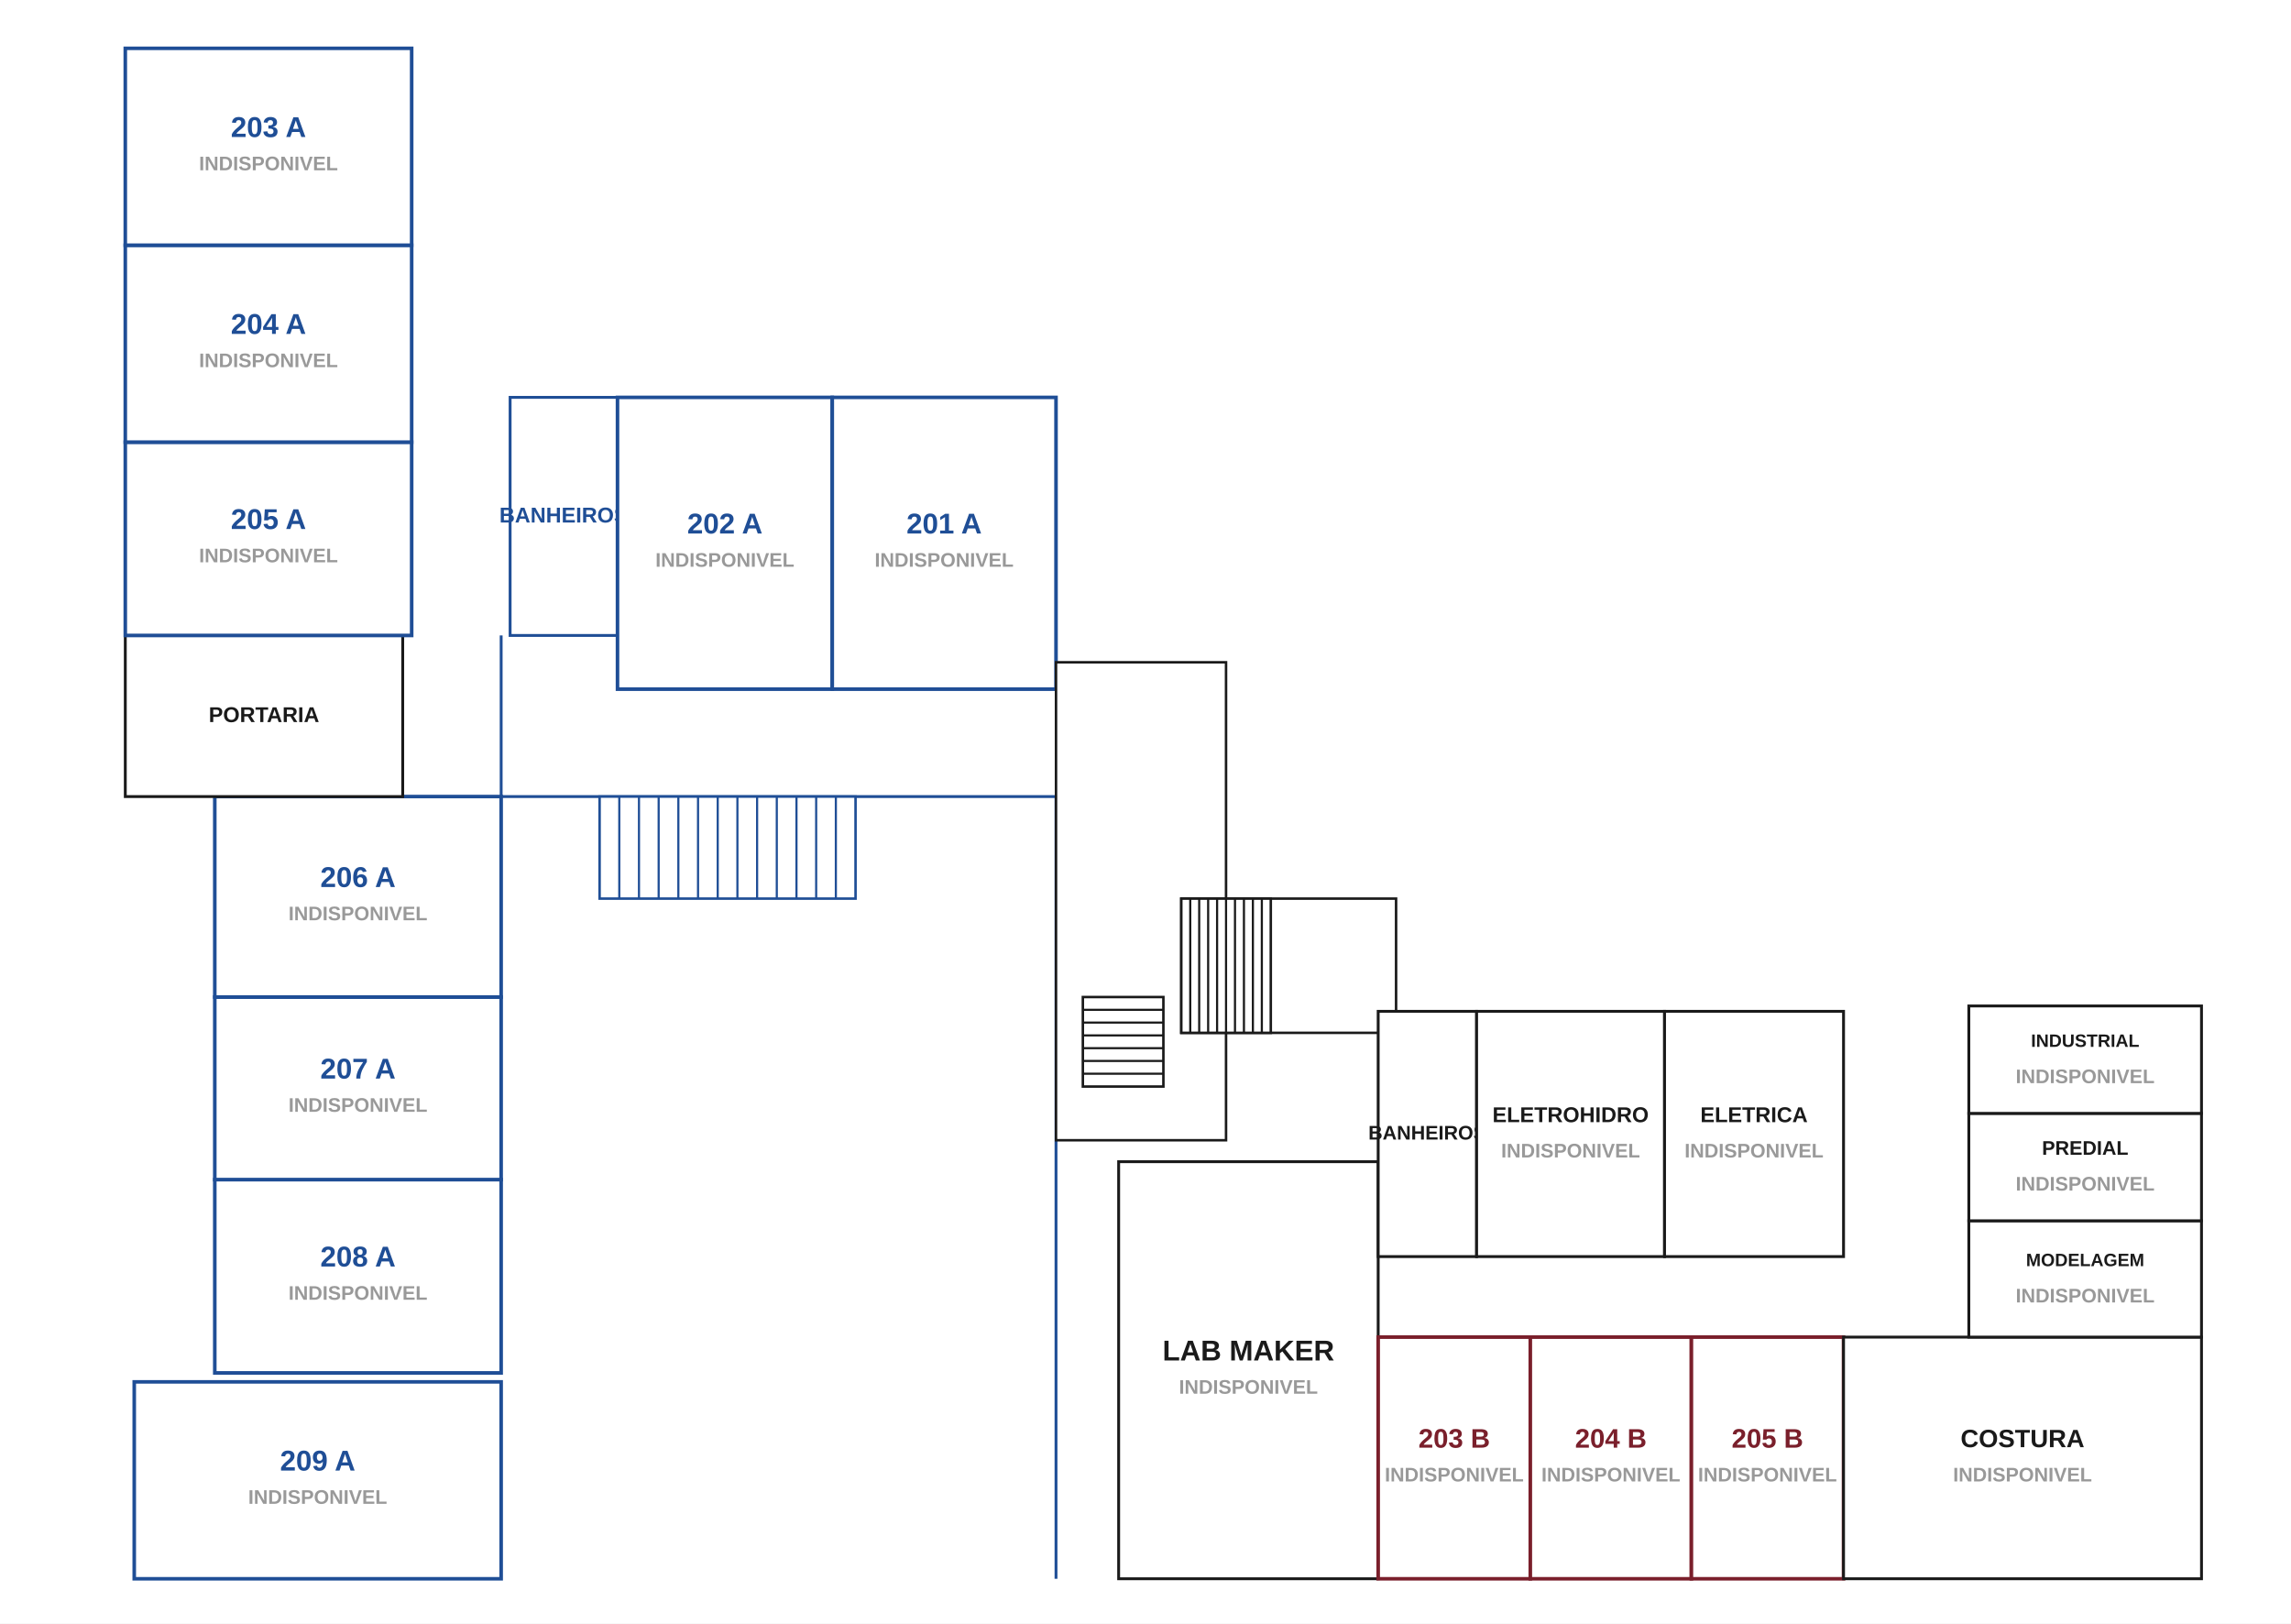
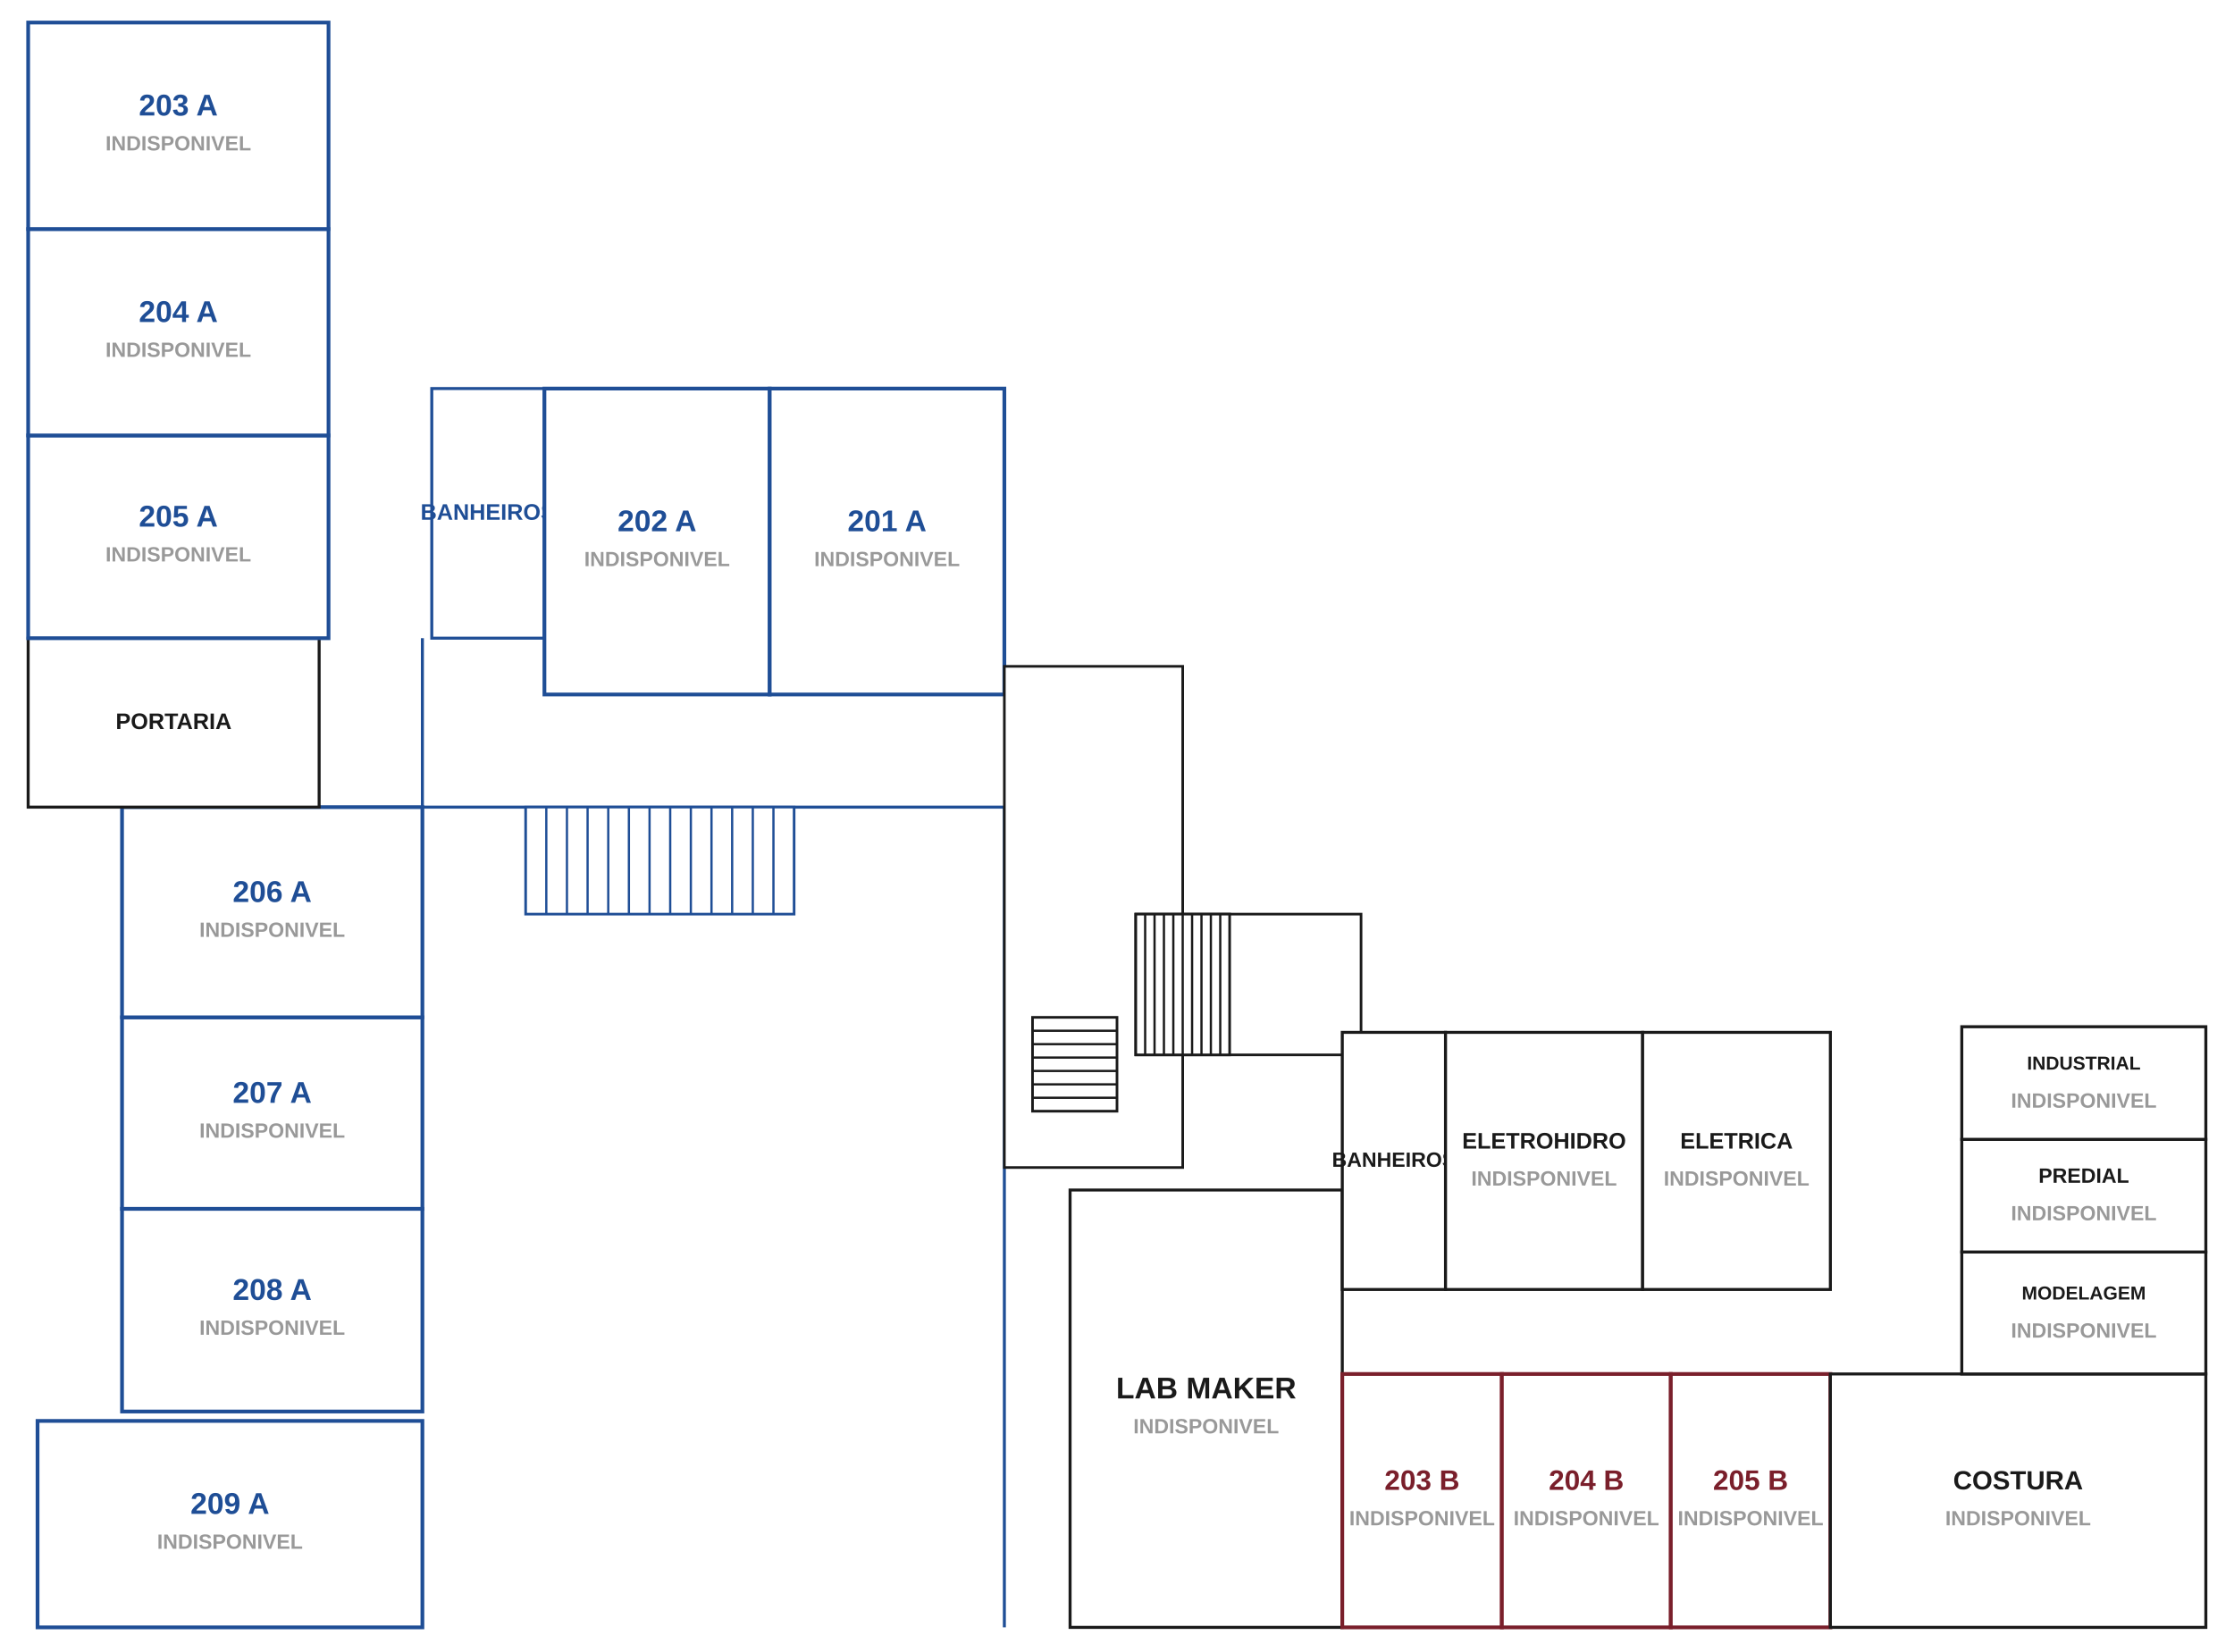
- <svg xmlns="http://www.w3.org/2000/svg" viewBox="0 0 1280 907" width="1280" height="907" preserveAspectRatio="xMidYMid meet" font-family="Arial, Helvetica, sans-serif">
+ <svg xmlns="http://www.w3.org/2000/svg" viewBox="55 15 1190 880" width="1190" height="880" preserveAspectRatio="xMidYMid meet" font-family="Arial, Helvetica, sans-serif">
  <rect x="0" y="0" width="1280" height="907" fill="white" />
  <g transform="translate(186.5,-186.5) rotate(-90 453.5 640.0)">
    <g id="LAB209A" class="sala-svg lab-room indisponivel">
      <rect x="25" y="75" width="110" height="205" fill="white" stroke="#1f4e96" stroke-width="2" class="lab-rect" />
      <text x="90.0" y="177.5" fill="#1f4e96" font-size="16" font-weight="bold" font-family="Arial, Helvetica, sans-serif" text-anchor="middle" dominant-baseline="middle" transform="rotate(90 90.0 177.5)">209 A</text>
      <text id="status-LAB209A" class="status-label" x="70.0" y="177.5" fill="#999" font-size="11" font-weight="bold" font-family="Arial, Helvetica, sans-serif" text-anchor="middle" dominant-baseline="middle" transform="rotate(90 70.0 177.5)">INDISPONIVEL</text>
      <text id="instrutor-LAB209A" class="instrutor-label" x="54.0" y="177.5" fill="#999" font-size="9" font-family="Arial, Helvetica, sans-serif" text-anchor="middle" dominant-baseline="middle" transform="rotate(90 54.0 177.5)" />
    </g>
    <g id="LAB208A" class="sala-svg lab-room indisponivel">
      <rect x="140" y="120" width="108" height="160" fill="white" stroke="#1f4e96" stroke-width="2" class="lab-rect" />
      <text x="204.0" y="200.0" fill="#1f4e96" font-size="16" font-weight="bold" font-family="Arial, Helvetica, sans-serif" text-anchor="middle" dominant-baseline="middle" transform="rotate(90 204.0 200.0)">208 A</text>
      <text id="status-LAB208A" class="status-label" x="184.0" y="200.0" fill="#999" font-size="11" font-weight="bold" font-family="Arial, Helvetica, sans-serif" text-anchor="middle" dominant-baseline="middle" transform="rotate(90 184.0 200.0)">INDISPONIVEL</text>
      <text id="instrutor-LAB208A" class="instrutor-label" x="168.0" y="200.0" fill="#999" font-size="9" font-family="Arial, Helvetica, sans-serif" text-anchor="middle" dominant-baseline="middle" transform="rotate(90 168.0 200.0)" />
    </g>
    <g id="LAB207A" class="sala-svg lab-room indisponivel">
      <rect x="248" y="120" width="102" height="160" fill="white" stroke="#1f4e96" stroke-width="2" class="lab-rect" />
      <text x="309.0" y="200.0" fill="#1f4e96" font-size="16" font-weight="bold" font-family="Arial, Helvetica, sans-serif" text-anchor="middle" dominant-baseline="middle" transform="rotate(90 309.0 200.0)">207 A</text>
      <text id="status-LAB207A" class="status-label" x="289.0" y="200.0" fill="#999" font-size="11" font-weight="bold" font-family="Arial, Helvetica, sans-serif" text-anchor="middle" dominant-baseline="middle" transform="rotate(90 289.0 200.0)">INDISPONIVEL</text>
      <text id="instrutor-LAB207A" class="instrutor-label" x="273.0" y="200.0" fill="#999" font-size="9" font-family="Arial, Helvetica, sans-serif" text-anchor="middle" dominant-baseline="middle" transform="rotate(90 273.0 200.0)" />
    </g>
    <g id="LAB206A" class="sala-svg lab-room indisponivel">
      <rect x="350" y="120" width="112" height="160" fill="white" stroke="#1f4e96" stroke-width="2" class="lab-rect" />
      <text x="416.0" y="200.0" fill="#1f4e96" font-size="16" font-weight="bold" font-family="Arial, Helvetica, sans-serif" text-anchor="middle" dominant-baseline="middle" transform="rotate(90 416.0 200.0)">206 A</text>
      <text id="status-LAB206A" class="status-label" x="396.0" y="200.0" fill="#999" font-size="11" font-weight="bold" font-family="Arial, Helvetica, sans-serif" text-anchor="middle" dominant-baseline="middle" transform="rotate(90 396.0 200.0)">INDISPONIVEL</text>
      <text id="instrutor-LAB206A" class="instrutor-label" x="380.0" y="200.0" fill="#999" font-size="9" font-family="Arial, Helvetica, sans-serif" text-anchor="middle" dominant-baseline="middle" transform="rotate(90 380.0 200.0)" />
    </g>
    <g class="sala-svg sala-fixa">
      <rect x="462" y="70" width="90" height="155" fill="white" stroke="#1a1a1a" stroke-width="1.6" />
      <text x="507.0" y="147.5" fill="#1a1a1a" font-size="12" font-weight="bold" font-family="Arial, Helvetica, sans-serif" text-anchor="middle" dominant-baseline="middle" transform="rotate(90 507.0 147.5)">PORTARIA</text>
    </g>
    <g id="LAB205A" class="sala-svg lab-room indisponivel">
      <rect x="552" y="70" width="108" height="160" fill="white" stroke="#1f4e96" stroke-width="2" class="lab-rect" />
      <text x="616.0" y="150.0" fill="#1f4e96" font-size="16" font-weight="bold" font-family="Arial, Helvetica, sans-serif" text-anchor="middle" dominant-baseline="middle" transform="rotate(90 616.0 150.0)">205 A</text>
      <text id="status-LAB205A" class="status-label" x="596.0" y="150.0" fill="#999" font-size="11" font-weight="bold" font-family="Arial, Helvetica, sans-serif" text-anchor="middle" dominant-baseline="middle" transform="rotate(90 596.0 150.0)">INDISPONIVEL</text>
      <text id="instrutor-LAB205A" class="instrutor-label" x="580.0" y="150.0" fill="#999" font-size="9" font-family="Arial, Helvetica, sans-serif" text-anchor="middle" dominant-baseline="middle" transform="rotate(90 580.0 150.0)" />
    </g>
    <g id="LAB204A" class="sala-svg lab-room indisponivel">
      <rect x="660" y="70" width="110" height="160" fill="white" stroke="#1f4e96" stroke-width="2" class="lab-rect" />
      <text x="725.0" y="150.0" fill="#1f4e96" font-size="16" font-weight="bold" font-family="Arial, Helvetica, sans-serif" text-anchor="middle" dominant-baseline="middle" transform="rotate(90 725.0 150.0)">204 A</text>
      <text id="status-LAB204A" class="status-label" x="705.0" y="150.0" fill="#999" font-size="11" font-weight="bold" font-family="Arial, Helvetica, sans-serif" text-anchor="middle" dominant-baseline="middle" transform="rotate(90 705.0 150.0)">INDISPONIVEL</text>
      <text id="instrutor-LAB204A" class="instrutor-label" x="689.0" y="150.0" fill="#999" font-size="9" font-family="Arial, Helvetica, sans-serif" text-anchor="middle" dominant-baseline="middle" transform="rotate(90 689.0 150.0)" />
    </g>
    <g id="LAB203A" class="sala-svg lab-room indisponivel">
      <rect x="770" y="70" width="110" height="160" fill="white" stroke="#1f4e96" stroke-width="2" class="lab-rect" />
      <text x="835.0" y="150.0" fill="#1f4e96" font-size="16" font-weight="bold" font-family="Arial, Helvetica, sans-serif" text-anchor="middle" dominant-baseline="middle" transform="rotate(90 835.0 150.0)">203 A</text>
      <text id="status-LAB203A" class="status-label" x="815.0" y="150.0" fill="#999" font-size="11" font-weight="bold" font-family="Arial, Helvetica, sans-serif" text-anchor="middle" dominant-baseline="middle" transform="rotate(90 815.0 150.0)">INDISPONIVEL</text>
      <text id="instrutor-LAB203A" class="instrutor-label" x="799.0" y="150.0" fill="#999" font-size="9" font-family="Arial, Helvetica, sans-serif" text-anchor="middle" dominant-baseline="middle" transform="rotate(90 799.0 150.0)" />
    </g>
    <g class="sala-svg sala-fixa">
      <rect x="552" y="285" width="133" height="60" fill="white" stroke="#1f4e96" stroke-width="1.6" />
      <text x="618.5" y="315.0" fill="#1f4e96" font-size="12" font-weight="bold" font-family="Arial, Helvetica, sans-serif" text-anchor="middle" dominant-baseline="middle" transform="rotate(90 618.5 315.0)">BANHEIROS</text>
    </g>
    <g id="LAB202A" class="sala-svg lab-room indisponivel">
      <rect x="522" y="345" width="163" height="120" fill="white" stroke="#1f4e96" stroke-width="2" class="lab-rect" />
      <text x="613.5" y="405.0" fill="#1f4e96" font-size="16" font-weight="bold" font-family="Arial, Helvetica, sans-serif" text-anchor="middle" dominant-baseline="middle" transform="rotate(90 613.5 405.0)">202 A</text>
      <text id="status-LAB202A" class="status-label" x="593.5" y="405.0" fill="#999" font-size="11" font-weight="bold" font-family="Arial, Helvetica, sans-serif" text-anchor="middle" dominant-baseline="middle" transform="rotate(90 593.5 405.0)">INDISPONIVEL</text>
      <text id="instrutor-LAB202A" class="instrutor-label" x="577.5" y="405.0" fill="#999" font-size="9" font-family="Arial, Helvetica, sans-serif" text-anchor="middle" dominant-baseline="middle" transform="rotate(90 577.5 405.0)" />
    </g>
    <g id="LAB201A" class="sala-svg lab-room indisponivel">
      <rect x="522" y="465" width="163" height="125" fill="white" stroke="#1f4e96" stroke-width="2" class="lab-rect" />
      <text x="613.5" y="527.5" fill="#1f4e96" font-size="16" font-weight="bold" font-family="Arial, Helvetica, sans-serif" text-anchor="middle" dominant-baseline="middle" transform="rotate(90 613.5 527.5)">201 A</text>
      <text id="status-LAB201A" class="status-label" x="593.5" y="527.5" fill="#999" font-size="11" font-weight="bold" font-family="Arial, Helvetica, sans-serif" text-anchor="middle" dominant-baseline="middle" transform="rotate(90 593.5 527.5)">INDISPONIVEL</text>
      <text id="instrutor-LAB201A" class="instrutor-label" x="577.5" y="527.5" fill="#999" font-size="9" font-family="Arial, Helvetica, sans-serif" text-anchor="middle" dominant-baseline="middle" transform="rotate(90 577.5 527.5)" />
    </g>
    <polyline points="462,280 462,590 25,590" fill="none" stroke="#1f4e96" stroke-width="1.6" />
    <polyline points="462,280 552,280" fill="none" stroke="#1f4e96" stroke-width="1.6" />
    <rect x="405" y="335" width="57" height="143" fill="white" stroke="#1f4e96" stroke-width="1.4" />
    <line x1="405" y1="346.0" x2="462" y2="346.0" stroke="#1f4e96" stroke-width="1.2" />
    <line x1="405" y1="357.0" x2="462" y2="357.0" stroke="#1f4e96" stroke-width="1.2" />
    <line x1="405" y1="368.0" x2="462" y2="368.0" stroke="#1f4e96" stroke-width="1.2" />
    <line x1="405" y1="379.0" x2="462" y2="379.0" stroke="#1f4e96" stroke-width="1.2" />
    <line x1="405" y1="390.0" x2="462" y2="390.0" stroke="#1f4e96" stroke-width="1.2" />
    <line x1="405" y1="401.0" x2="462" y2="401.0" stroke="#1f4e96" stroke-width="1.2" />
    <line x1="405" y1="412.0" x2="462" y2="412.0" stroke="#1f4e96" stroke-width="1.2" />
    <line x1="405" y1="423.0" x2="462" y2="423.0" stroke="#1f4e96" stroke-width="1.2" />
    <line x1="405" y1="434.0" x2="462" y2="434.0" stroke="#1f4e96" stroke-width="1.2" />
    <line x1="405" y1="445.0" x2="462" y2="445.0" stroke="#1f4e96" stroke-width="1.2" />
    <line x1="405" y1="456.0" x2="462" y2="456.0" stroke="#1f4e96" stroke-width="1.2" />
    <line x1="405" y1="467.0" x2="462" y2="467.0" stroke="#1f4e96" stroke-width="1.2" />
    <rect x="270" y="590" width="267" height="95" fill="white" stroke="#1a1a1a" stroke-width="1.4" />
    <rect x="330" y="660" width="75" height="120" fill="white" stroke="#1a1a1a" stroke-width="1.4" />
    <rect x="300" y="605" width="50" height="45" fill="white" stroke="#1a1a1a" stroke-width="1.4" />
    <line x1="307.143" y1="605" x2="307.143" y2="650" stroke="#1a1a1a" stroke-width="1.2" />
    <line x1="314.286" y1="605" x2="314.286" y2="650" stroke="#1a1a1a" stroke-width="1.2" />
    <line x1="321.429" y1="605" x2="321.429" y2="650" stroke="#1a1a1a" stroke-width="1.2" />
    <line x1="328.571" y1="605" x2="328.571" y2="650" stroke="#1a1a1a" stroke-width="1.2" />
    <line x1="335.714" y1="605" x2="335.714" y2="650" stroke="#1a1a1a" stroke-width="1.2" />
    <line x1="342.857" y1="605" x2="342.857" y2="650" stroke="#1a1a1a" stroke-width="1.2" />
    <rect x="330" y="660" width="75" height="50" fill="white" stroke="#1a1a1a" stroke-width="1.4" />
    <line x1="330" y1="665.0" x2="405" y2="665.0" stroke="#1a1a1a" stroke-width="1.2" />
    <line x1="330" y1="670.0" x2="405" y2="670.0" stroke="#1a1a1a" stroke-width="1.2" />
    <line x1="330" y1="675.0" x2="405" y2="675.0" stroke="#1a1a1a" stroke-width="1.2" />
    <line x1="330" y1="680.0" x2="405" y2="680.0" stroke="#1a1a1a" stroke-width="1.2" />
    <line x1="330" y1="685.0" x2="405" y2="685.0" stroke="#1a1a1a" stroke-width="1.2" />
    <line x1="330" y1="690.0" x2="405" y2="690.0" stroke="#1a1a1a" stroke-width="1.2" />
    <line x1="330" y1="695.0" x2="405" y2="695.0" stroke="#1a1a1a" stroke-width="1.2" />
    <line x1="330" y1="700.0" x2="405" y2="700.0" stroke="#1a1a1a" stroke-width="1.2" />
    <line x1="330" y1="705.0" x2="405" y2="705.0" stroke="#1a1a1a" stroke-width="1.2" />
    <g id="LABMAKER" class="sala-svg lab-room indisponivel">
      <rect x="25" y="625" width="233" height="145" fill="white" stroke="#1a1a1a" stroke-width="1.6" class="lab-rect" />
      <text x="151.5" y="697.5" fill="#1a1a1a" font-size="16" font-weight="bold" font-family="Arial, Helvetica, sans-serif" text-anchor="middle" dominant-baseline="middle" transform="rotate(90 151.5 697.5)">LAB MAKER</text>
      <text id="status-LABMAKER" class="status-label" x="131.5" y="697.5" fill="#999" font-size="11" font-weight="bold" font-family="Arial, Helvetica, sans-serif" text-anchor="middle" dominant-baseline="middle" transform="rotate(90 131.5 697.5)">INDISPONIVEL</text>
      <text id="instrutor-LABMAKER" class="instrutor-label" x="115.5" y="697.5" fill="#999" font-size="9" font-family="Arial, Helvetica, sans-serif" text-anchor="middle" dominant-baseline="middle" transform="rotate(90 115.5 697.5)" />
    </g>
    <g id="LAB203B" class="sala-svg lab-room indisponivel">
      <rect x="25" y="770" width="135" height="85" fill="white" stroke="#7a1f2b" stroke-width="2" class="lab-rect" />
      <text x="102.5" y="812.5" fill="#7a1f2b" font-size="15" font-weight="bold" font-family="Arial, Helvetica, sans-serif" text-anchor="middle" dominant-baseline="middle" transform="rotate(90 102.5 812.5)">203 B</text>
      <text id="status-LAB203B" class="status-label" x="82.5" y="812.5" fill="#999" font-size="11" font-weight="bold" font-family="Arial, Helvetica, sans-serif" text-anchor="middle" dominant-baseline="middle" transform="rotate(90 82.5 812.5)">INDISPONIVEL</text>
      <text id="instrutor-LAB203B" class="instrutor-label" x="66.5" y="812.5" fill="#999" font-size="9" font-family="Arial, Helvetica, sans-serif" text-anchor="middle" dominant-baseline="middle" transform="rotate(90 66.5 812.5)" />
    </g>
    <g id="LAB204B" class="sala-svg lab-room indisponivel">
      <rect x="25" y="855" width="135" height="90" fill="white" stroke="#7a1f2b" stroke-width="2" class="lab-rect" />
      <text x="102.5" y="900.0" fill="#7a1f2b" font-size="15" font-weight="bold" font-family="Arial, Helvetica, sans-serif" text-anchor="middle" dominant-baseline="middle" transform="rotate(90 102.5 900.0)">204 B</text>
      <text id="status-LAB204B" class="status-label" x="82.5" y="900.0" fill="#999" font-size="11" font-weight="bold" font-family="Arial, Helvetica, sans-serif" text-anchor="middle" dominant-baseline="middle" transform="rotate(90 82.5 900.0)">INDISPONIVEL</text>
      <text id="instrutor-LAB204B" class="instrutor-label" x="66.5" y="900.0" fill="#999" font-size="9" font-family="Arial, Helvetica, sans-serif" text-anchor="middle" dominant-baseline="middle" transform="rotate(90 66.5 900.0)" />
    </g>
    <g id="LAB205B" class="sala-svg lab-room indisponivel">
      <rect x="25" y="945" width="135" height="85" fill="white" stroke="#7a1f2b" stroke-width="2" class="lab-rect" />
      <text x="102.5" y="987.5" fill="#7a1f2b" font-size="15" font-weight="bold" font-family="Arial, Helvetica, sans-serif" text-anchor="middle" dominant-baseline="middle" transform="rotate(90 102.5 987.5)">205 B</text>
      <text id="status-LAB205B" class="status-label" x="82.5" y="987.5" fill="#999" font-size="11" font-weight="bold" font-family="Arial, Helvetica, sans-serif" text-anchor="middle" dominant-baseline="middle" transform="rotate(90 82.5 987.5)">INDISPONIVEL</text>
      <text id="instrutor-LAB205B" class="instrutor-label" x="66.5" y="987.5" fill="#999" font-size="9" font-family="Arial, Helvetica, sans-serif" text-anchor="middle" dominant-baseline="middle" transform="rotate(90 66.5 987.5)" />
    </g>
    <g class="sala-svg sala-fixa">
      <rect x="205" y="770" width="137" height="55" fill="white" stroke="#1a1a1a" stroke-width="1.6" />
      <text x="273.5" y="797.5" fill="#1a1a1a" font-size="11" font-weight="bold" font-family="Arial, Helvetica, sans-serif" text-anchor="middle" dominant-baseline="middle" transform="rotate(90 273.5 797.5)">BANHEIROS</text>
    </g>
    <g id="ELETROHIDRO" class="sala-svg lab-room indisponivel">
      <rect x="205" y="825" width="137" height="105" fill="white" stroke="#1a1a1a" stroke-width="1.6" class="lab-rect" />
      <text x="283.5" y="877.5" fill="#1a1a1a" font-size="12" font-weight="bold" font-family="Arial, Helvetica, sans-serif" text-anchor="middle" dominant-baseline="middle" transform="rotate(90 283.5 877.5)">ELETROHIDRO</text>
      <text id="status-ELETROHIDRO" class="status-label" x="263.5" y="877.5" fill="#999" font-size="11" font-weight="bold" font-family="Arial, Helvetica, sans-serif" text-anchor="middle" dominant-baseline="middle" transform="rotate(90 263.5 877.5)">INDISPONIVEL</text>
      <text id="instrutor-ELETROHIDRO" class="instrutor-label" x="247.5" y="877.5" fill="#999" font-size="9" font-family="Arial, Helvetica, sans-serif" text-anchor="middle" dominant-baseline="middle" transform="rotate(90 247.5 877.5)" />
    </g>
    <g id="ELETRICA" class="sala-svg lab-room indisponivel">
      <rect x="205" y="930" width="137" height="100" fill="white" stroke="#1a1a1a" stroke-width="1.6" class="lab-rect" />
      <text x="283.5" y="980.0" fill="#1a1a1a" font-size="12" font-weight="bold" font-family="Arial, Helvetica, sans-serif" text-anchor="middle" dominant-baseline="middle" transform="rotate(90 283.5 980.0)">ELETRICA</text>
      <text id="status-ELETRICA" class="status-label" x="263.5" y="980.0" fill="#999" font-size="11" font-weight="bold" font-family="Arial, Helvetica, sans-serif" text-anchor="middle" dominant-baseline="middle" transform="rotate(90 263.5 980.0)">INDISPONIVEL</text>
      <text id="instrutor-ELETRICA" class="instrutor-label" x="247.5" y="980.0" fill="#999" font-size="9" font-family="Arial, Helvetica, sans-serif" text-anchor="middle" dominant-baseline="middle" transform="rotate(90 247.5 980.0)" />
    </g>
    <g id="COSTURA" class="sala-svg lab-room indisponivel">
      <rect x="25" y="1030" width="135" height="200" fill="white" stroke="#1a1a1a" stroke-width="1.6" class="lab-rect" />
      <text x="102.5" y="1130.0" fill="#1a1a1a" font-size="14" font-weight="bold" font-family="Arial, Helvetica, sans-serif" text-anchor="middle" dominant-baseline="middle" transform="rotate(90 102.5 1130.0)">COSTURA</text>
      <text id="status-COSTURA" class="status-label" x="82.5" y="1130.0" fill="#999" font-size="11" font-weight="bold" font-family="Arial, Helvetica, sans-serif" text-anchor="middle" dominant-baseline="middle" transform="rotate(90 82.5 1130.0)">INDISPONIVEL</text>
      <text id="instrutor-COSTURA" class="instrutor-label" x="66.5" y="1130.0" fill="#999" font-size="9" font-family="Arial, Helvetica, sans-serif" text-anchor="middle" dominant-baseline="middle" transform="rotate(90 66.5 1130.0)" />
    </g>
    <g id="MODELAGEM" class="sala-svg lab-room indisponivel">
      <rect x="160" y="1100" width="65" height="130" fill="white" stroke="#1a1a1a" stroke-width="1.6" class="lab-rect" />
      <text x="202.5" y="1165.0" fill="#1a1a1a" font-size="10" font-weight="bold" font-family="Arial, Helvetica, sans-serif" text-anchor="middle" dominant-baseline="middle" transform="rotate(90 202.5 1165.0)">MODELAGEM</text>
      <text id="status-MODELAGEM" class="status-label" x="182.5" y="1165.0" fill="#999" font-size="11" font-weight="bold" font-family="Arial, Helvetica, sans-serif" text-anchor="middle" dominant-baseline="middle" transform="rotate(90 182.5 1165.0)">INDISPONIVEL</text>
      <text id="instrutor-MODELAGEM" class="instrutor-label" x="166.5" y="1165.0" fill="#999" font-size="9" font-family="Arial, Helvetica, sans-serif" text-anchor="middle" dominant-baseline="middle" transform="rotate(90 166.5 1165.0)" />
    </g>
    <g id="PREDIAL" class="sala-svg lab-room indisponivel">
      <rect x="225" y="1100" width="60" height="130" fill="white" stroke="#1a1a1a" stroke-width="1.6" class="lab-rect" />
      <text x="265.0" y="1165.0" fill="#1a1a1a" font-size="11" font-weight="bold" font-family="Arial, Helvetica, sans-serif" text-anchor="middle" dominant-baseline="middle" transform="rotate(90 265.0 1165.0)">PREDIAL</text>
      <text id="status-PREDIAL" class="status-label" x="245.0" y="1165.0" fill="#999" font-size="11" font-weight="bold" font-family="Arial, Helvetica, sans-serif" text-anchor="middle" dominant-baseline="middle" transform="rotate(90 245.0 1165.0)">INDISPONIVEL</text>
      <text id="instrutor-PREDIAL" class="instrutor-label" x="229.0" y="1165.0" fill="#999" font-size="9" font-family="Arial, Helvetica, sans-serif" text-anchor="middle" dominant-baseline="middle" transform="rotate(90 229.0 1165.0)" />
    </g>
    <g id="INDUSTRIAL" class="sala-svg lab-room indisponivel">
      <rect x="285" y="1100" width="60" height="130" fill="white" stroke="#1a1a1a" stroke-width="1.6" class="lab-rect" />
      <text x="325.0" y="1165.0" fill="#1a1a1a" font-size="10" font-weight="bold" font-family="Arial, Helvetica, sans-serif" text-anchor="middle" dominant-baseline="middle" transform="rotate(90 325.0 1165.0)">INDUSTRIAL</text>
      <text id="status-INDUSTRIAL" class="status-label" x="305.0" y="1165.0" fill="#999" font-size="11" font-weight="bold" font-family="Arial, Helvetica, sans-serif" text-anchor="middle" dominant-baseline="middle" transform="rotate(90 305.0 1165.0)">INDISPONIVEL</text>
      <text id="instrutor-INDUSTRIAL" class="instrutor-label" x="289.0" y="1165.0" fill="#999" font-size="9" font-family="Arial, Helvetica, sans-serif" text-anchor="middle" dominant-baseline="middle" transform="rotate(90 289.0 1165.0)" />
    </g>
  </g>
</svg>
